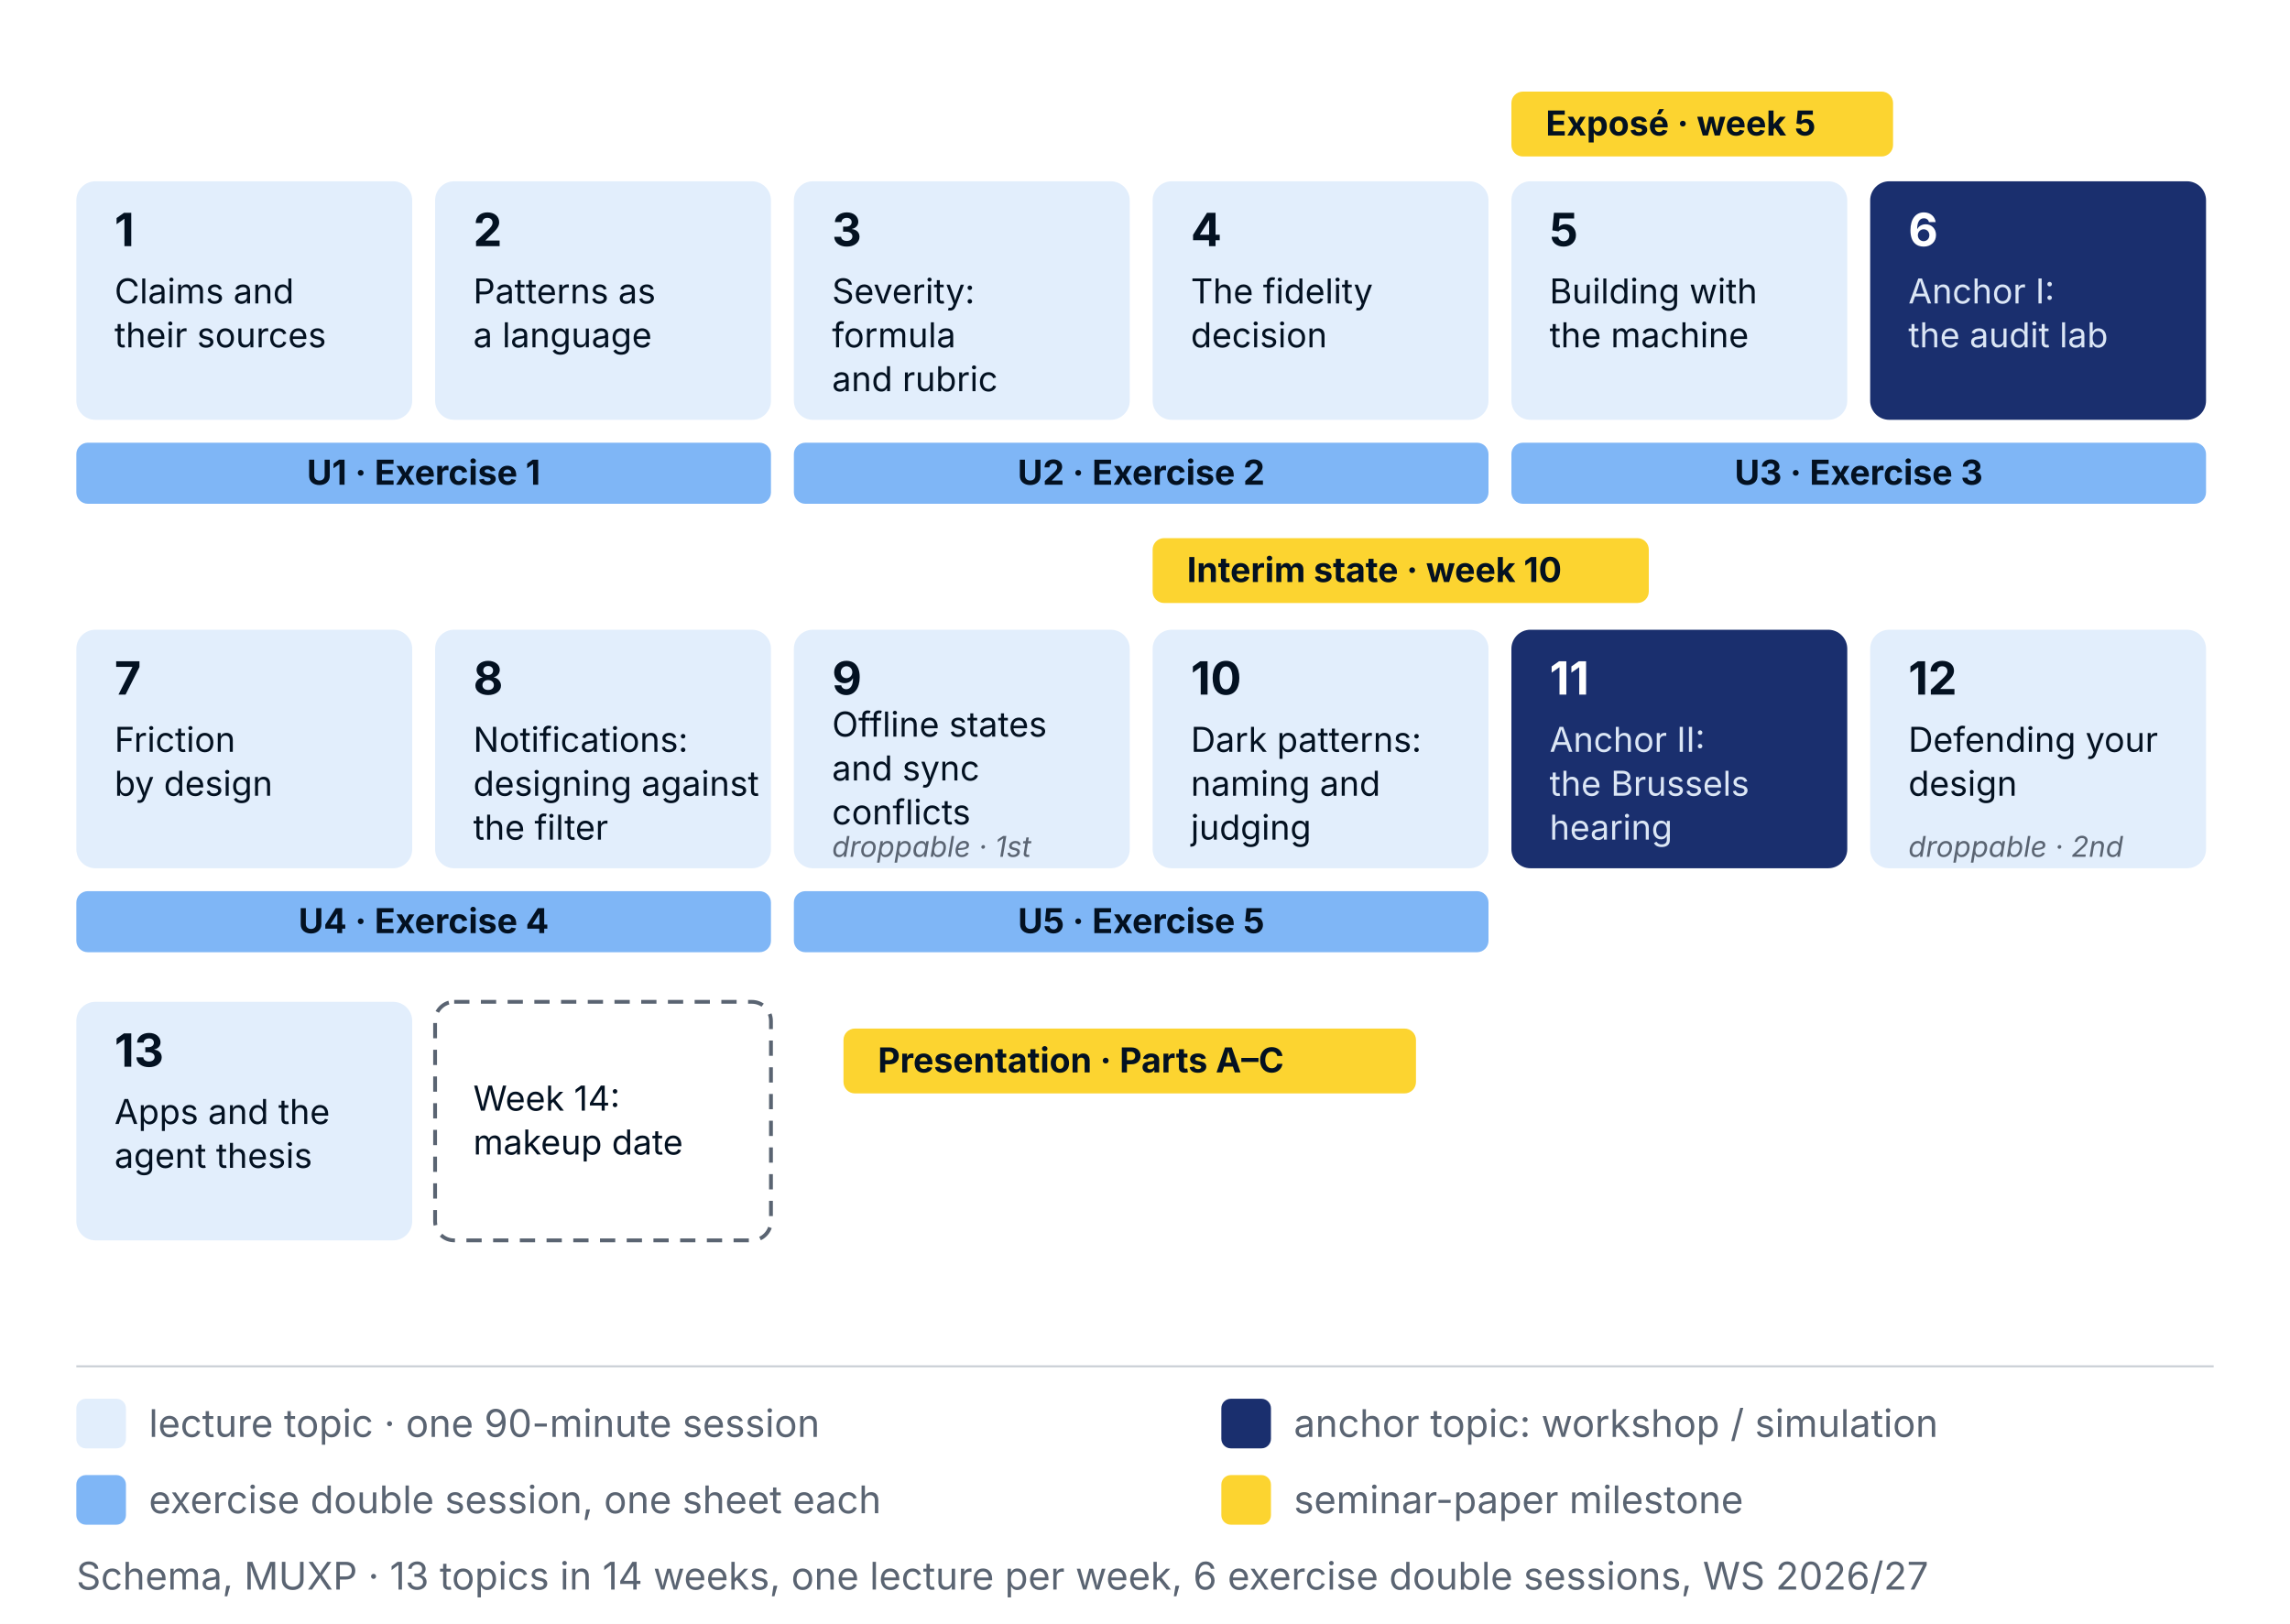
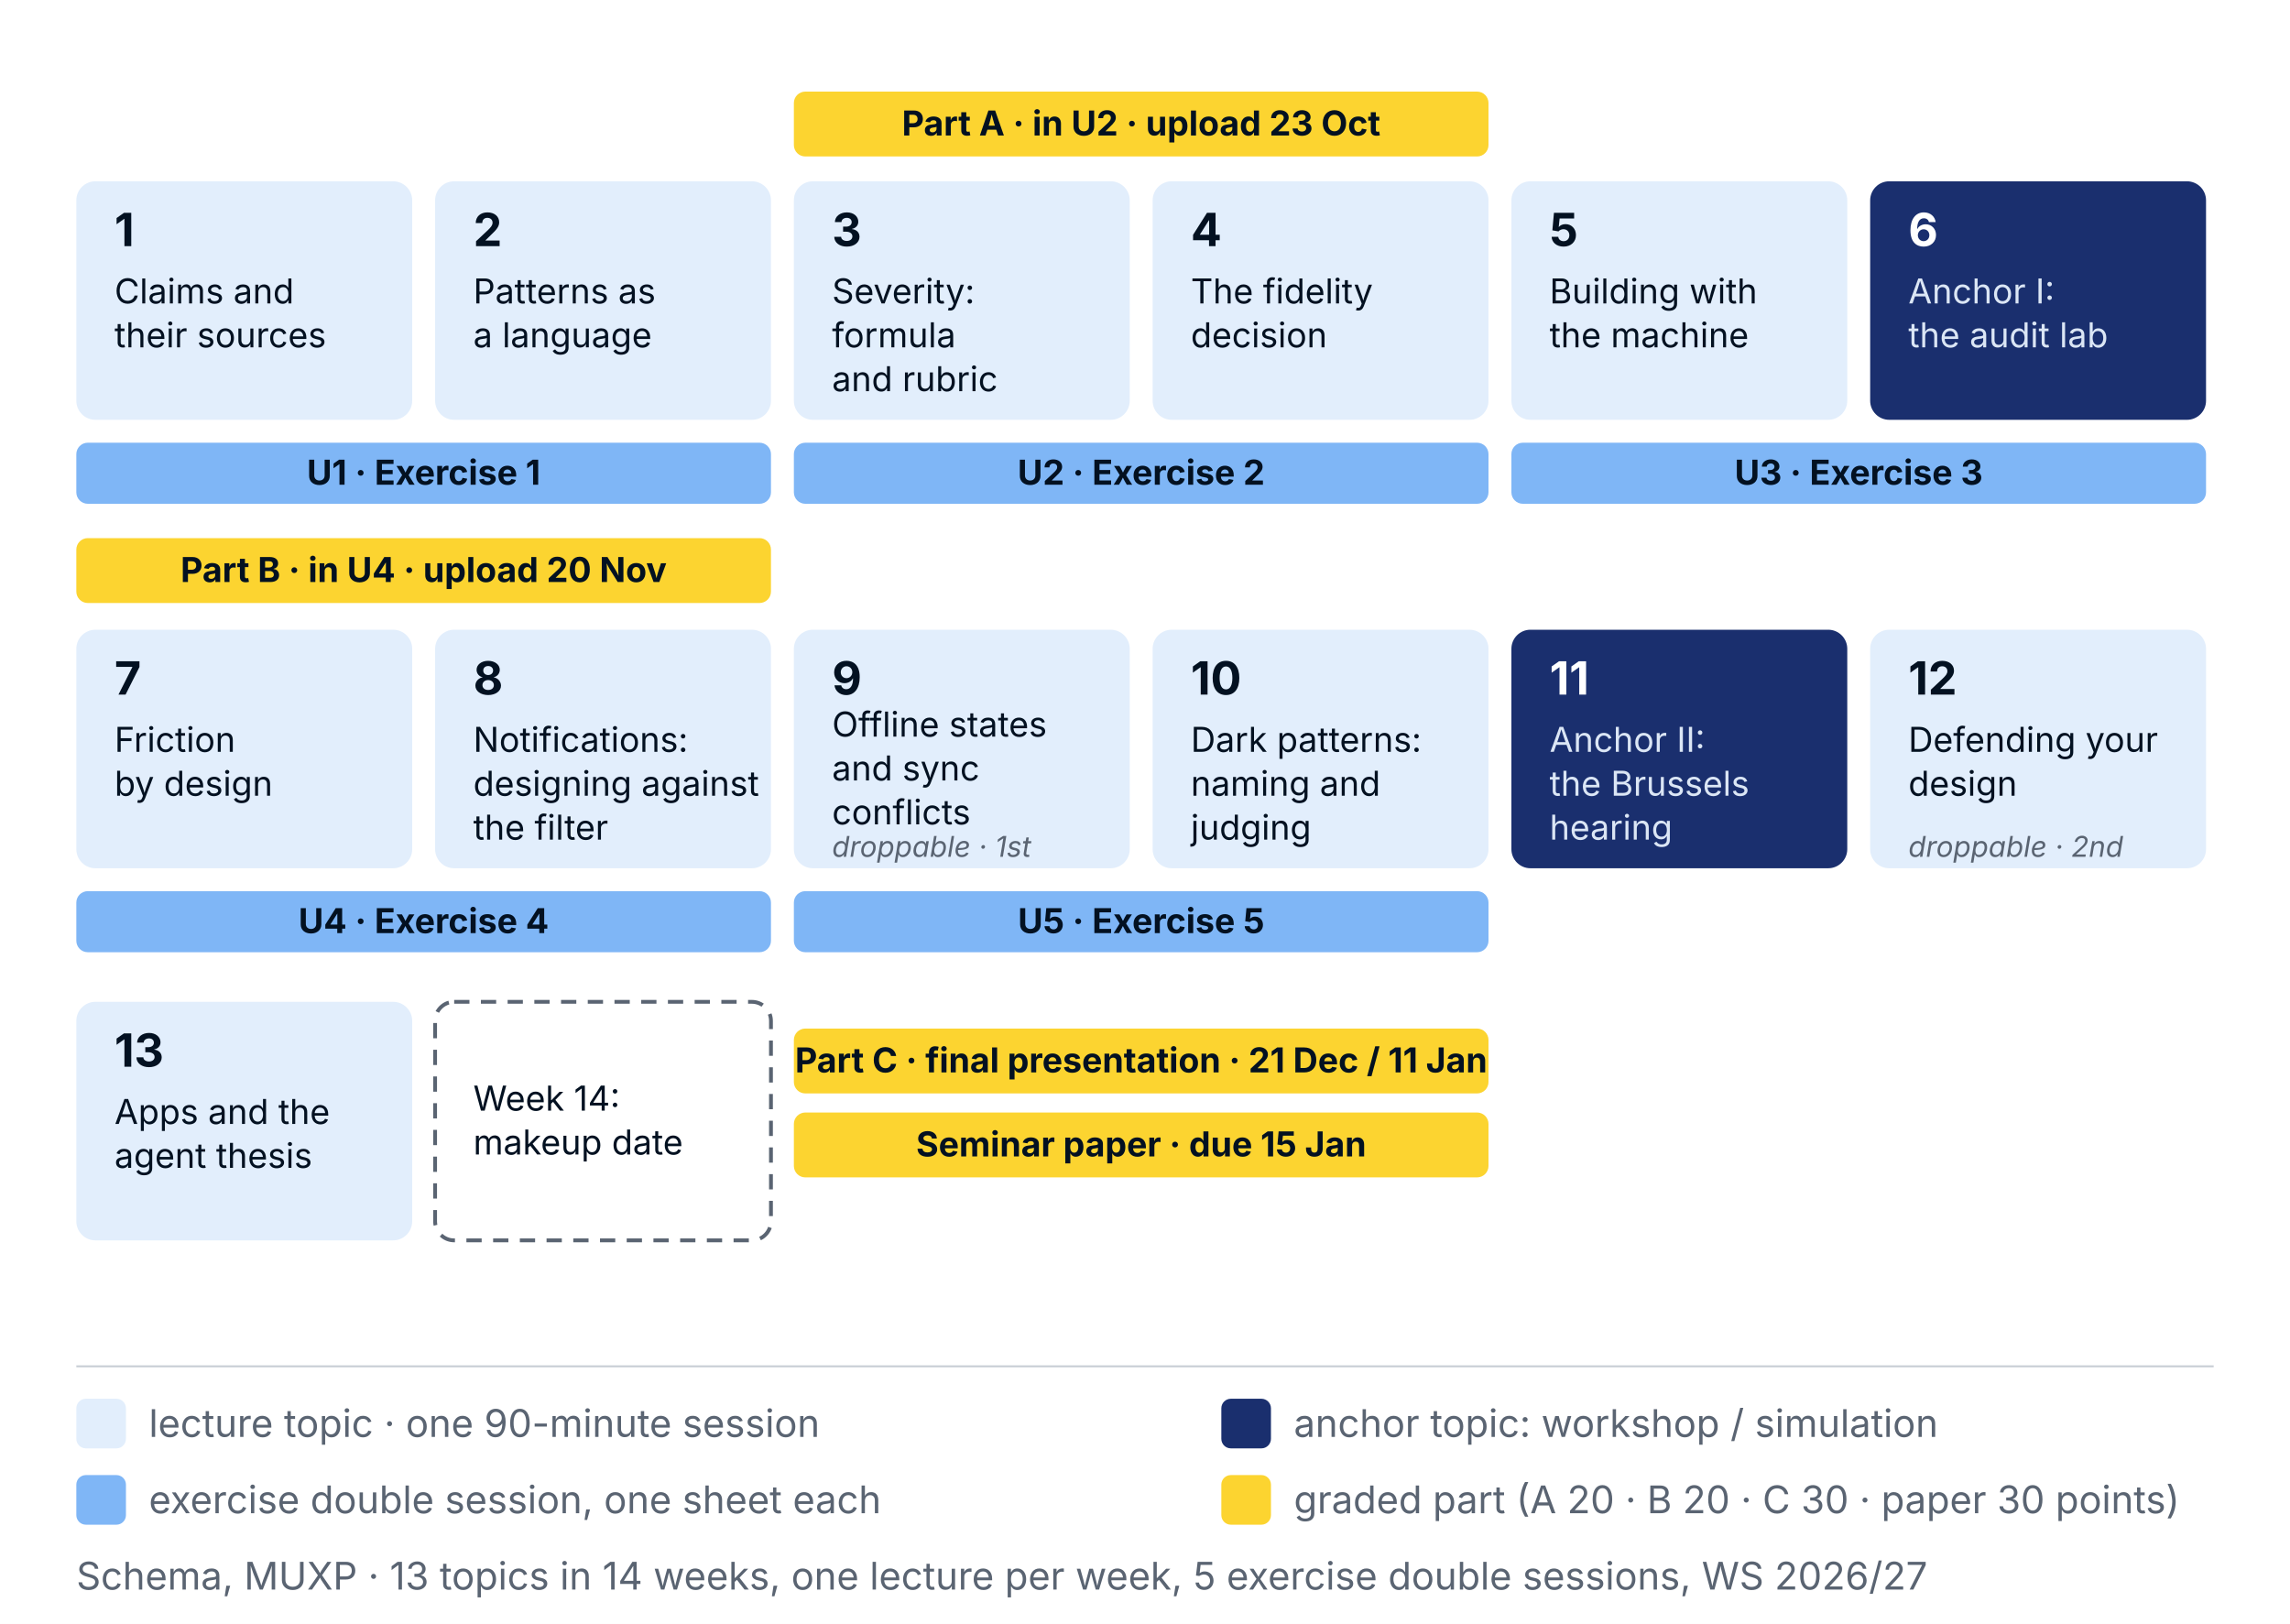
<svg xmlns="http://www.w3.org/2000/svg" viewBox="0 0 1200 851" role="img" aria-labelledby="t d">
  <style>
    text { font-family: Inter, "Neue Haas Unica", Helvetica, Arial, sans-serif; fill: #031121; }
    .num { font-size: 24px; font-weight: 700; }
    .numw { font-size: 24px; font-weight: 700; fill: #ffffff; }
    .tt { font-size: 18px; }
    .ttw { font-size: 18px; fill: #dbe6f5; }
    .utag { font-size: 18px; font-weight: 700; }
    .mtag { font-size: 18px; font-weight: 700; }
    .leg { font-size: 20px; fill: #5a6472; }
    .foot { font-size: 20px; fill: #5a6472; }
    .drop { font-size: 15px; font-style: italic; fill: #5a6472; }
    .chip { font-size: 14px; font-weight: 700; letter-spacing: .06em; fill: #031121; }
  </style>
  <rect width="1200" height="851" fill="#ffffff" />
  <rect x="40" y="95" width="176" height="125" rx="10" fill="#e2eefc" />
  <text class="num" x="60" y="129">1</text>
  <text class="tt" x="60" y="159">Claims and</text>
  <text class="tt" x="60" y="182">their sources</text>
  <rect x="228" y="95" width="176" height="125" rx="10" fill="#e2eefc" />
  <text class="num" x="248" y="129">2</text>
  <text class="tt" x="248" y="159">Patterns as</text>
  <text class="tt" x="248" y="182">a language</text>
  <rect x="416" y="95" width="176" height="125" rx="10" fill="#e2eefc" />
  <text class="num" x="436" y="129">3</text>
  <text class="tt" x="436" y="159">Severity:</text>
  <text class="tt" x="436" y="182">formula</text>
  <text class="tt" x="436" y="205">and rubric</text>
  <rect x="604" y="95" width="176" height="125" rx="10" fill="#e2eefc" />
  <text class="num" x="624" y="129">4</text>
  <text class="tt" x="624" y="159">The fidelity</text>
  <text class="tt" x="624" y="182">decision</text>
  <rect x="792" y="95" width="176" height="125" rx="10" fill="#e2eefc" />
  <text class="num" x="812" y="129">5</text>
  <text class="tt" x="812" y="159">Building with</text>
  <text class="tt" x="812" y="182">the machine</text>
  <rect x="980" y="95" width="176" height="125" rx="10" fill="#1a2f6e" />
  <text class="numw" x="1000" y="129">6</text>
  <text class="ttw" x="1000" y="159">Anchor I:</text>
  <text class="ttw" x="1000" y="182">the audit lab</text>
  <rect x="40" y="330" width="176" height="125" rx="10" fill="#e2eefc" />
  <text class="num" x="60" y="364">7</text>
  <text class="tt" x="60" y="394">Friction</text>
  <text class="tt" x="60" y="417">by design</text>
  <rect x="228" y="330" width="176" height="125" rx="10" fill="#e2eefc" />
  <text class="num" x="248" y="364">8</text>
  <text class="tt" x="248" y="394">Notifications:</text>
  <text class="tt" x="248" y="417">designing against</text>
  <text class="tt" x="248" y="440">the filter</text>
  <rect x="416" y="330" width="176" height="125" rx="10" fill="#e2eefc" />
  <text class="num" x="436" y="364">9</text>
  <text class="tt" x="436" y="386">Offline states</text>
  <text class="tt" x="436" y="409">and sync</text>
  <text class="tt" x="436" y="432">conflicts</text>
  <text class="drop" x="436" y="449">droppable · 1st</text>
  <rect x="604" y="330" width="176" height="125" rx="10" fill="#e2eefc" />
  <text class="num" x="624" y="364">10</text>
  <text class="tt" x="624" y="394">Dark patterns:</text>
  <text class="tt" x="624" y="417">naming and</text>
  <text class="tt" x="624" y="440">judging</text>
  <rect x="792" y="330" width="176" height="125" rx="10" fill="#1a2f6e" />
  <text class="numw" x="812" y="364">11</text>
  <text class="ttw" x="812" y="394">Anchor II:</text>
  <text class="ttw" x="812" y="417">the Brussels</text>
  <text class="ttw" x="812" y="440">hearing</text>
  <rect x="980" y="330" width="176" height="125" rx="10" fill="#e2eefc" />
  <text class="num" x="1000" y="364">12</text>
  <text class="tt" x="1000" y="394">Defending your</text>
  <text class="tt" x="1000" y="417">design</text>
  <text class="drop" x="1000" y="449">droppable · 2nd</text>
  <rect x="40" y="525" width="176" height="125" rx="10" fill="#e2eefc" />
  <text class="num" x="60" y="559">13</text>
  <text class="tt" x="60" y="589">Apps and the</text>
  <text class="tt" x="60" y="612">agent thesis</text>
  <rect x="228" y="525" width="176" height="125" rx="10" fill="none" stroke="#5a6472" stroke-width="2" stroke-dasharray="8 6" />
  <text class="tt" x="248" y="582">Week 14:</text>
  <text class="tt" x="248" y="605">makeup date</text>
  <rect x="40" y="232" width="364" height="32" rx="6" fill="#7fb6f6" />
  <text class="utag" x="222" y="254" text-anchor="middle">U1 · Exercise 1</text>
  <rect x="416" y="232" width="364" height="32" rx="6" fill="#7fb6f6" />
  <text class="utag" x="598" y="254" text-anchor="middle">U2 · Exercise 2</text>
  <rect x="792" y="232" width="364" height="32" rx="6" fill="#7fb6f6" />
  <text class="utag" x="974" y="254" text-anchor="middle">U3 · Exercise 3</text>
  <rect x="40" y="467" width="364" height="32" rx="6" fill="#7fb6f6" />
  <text class="utag" x="222" y="489" text-anchor="middle">U4 · Exercise 4</text>
  <rect x="416" y="467" width="364" height="32" rx="6" fill="#7fb6f6" />
  <text class="utag" x="598" y="489" text-anchor="middle">U5 · Exercise 5</text>
-   <rect x="792" y="48" width="200" height="34" rx="6" fill="#fcd430" />
-   <text class="mtag" x="810" y="71">Exposé · week 5</text>
-   <rect x="604" y="282" width="260" height="34" rx="6" fill="#fcd430" />
-   <text class="mtag" x="622" y="305">Interim state · week 10</text>
-   <rect x="442" y="539" width="300" height="34" rx="6" fill="#fcd430" />
-   <text class="mtag" x="460" y="562">Presentation · Parts A–C</text>
+   <rect x="416" y="48" width="364" height="34" rx="6" fill="#fcd430" />
+   <text class="mtag" x="598" y="71" text-anchor="middle">Part A · in U2 · upload 23 Oct</text>
+   <rect x="40" y="282" width="364" height="34" rx="6" fill="#fcd430" />
+   <text class="mtag" x="222" y="305" text-anchor="middle">Part B · in U4 · upload 20 Nov</text>
+   <rect x="416" y="539" width="364" height="34" rx="6" fill="#fcd430" />
+   <text class="mtag" x="598" y="562" text-anchor="middle">Part C · final presentation · 21 Dec / 11 Jan</text>
+   <rect x="416" y="583" width="364" height="34" rx="6" fill="#fcd430" />
+   <text class="mtag" x="598" y="606" text-anchor="middle">Seminar paper · due 15 Jan</text>
  <line x1="40" y1="716" x2="1160" y2="716" stroke="#c7cdd4" stroke-width="1" />
  <rect x="40" y="733" width="26" height="26" rx="5" fill="#e2eefc" />
  <text class="leg" x="78" y="753">lecture topic · one 90-minute session</text>
  <rect x="640" y="733" width="26" height="26" rx="5" fill="#1a2f6e" />
  <text class="leg" x="678" y="753">anchor topic: workshop / simulation</text>
  <rect x="40" y="773" width="26" height="26" rx="5" fill="#7fb6f6" />
  <text class="leg" x="78" y="793">exercise double session, one sheet each</text>
  <rect x="640" y="773" width="26" height="26" rx="5" fill="#fcd430" />
-   <text class="leg" x="678" y="793">seminar-paper milestone</text>
-   <text class="foot" x="40" y="833">Schema, MUXP · 13 topics in 14 weeks, one lecture per week, 6 exercise double sessions, WS 2026/27</text>
+   <text class="leg" x="678" y="793">graded part (A 20 · B 20 · C 30 · paper 30 points)</text>
+   <text class="foot" x="40" y="833">Schema, MUXP · 13 topics in 14 weeks, one lecture per week, 5 exercise double sessions, WS 2026/27</text>
</svg>
